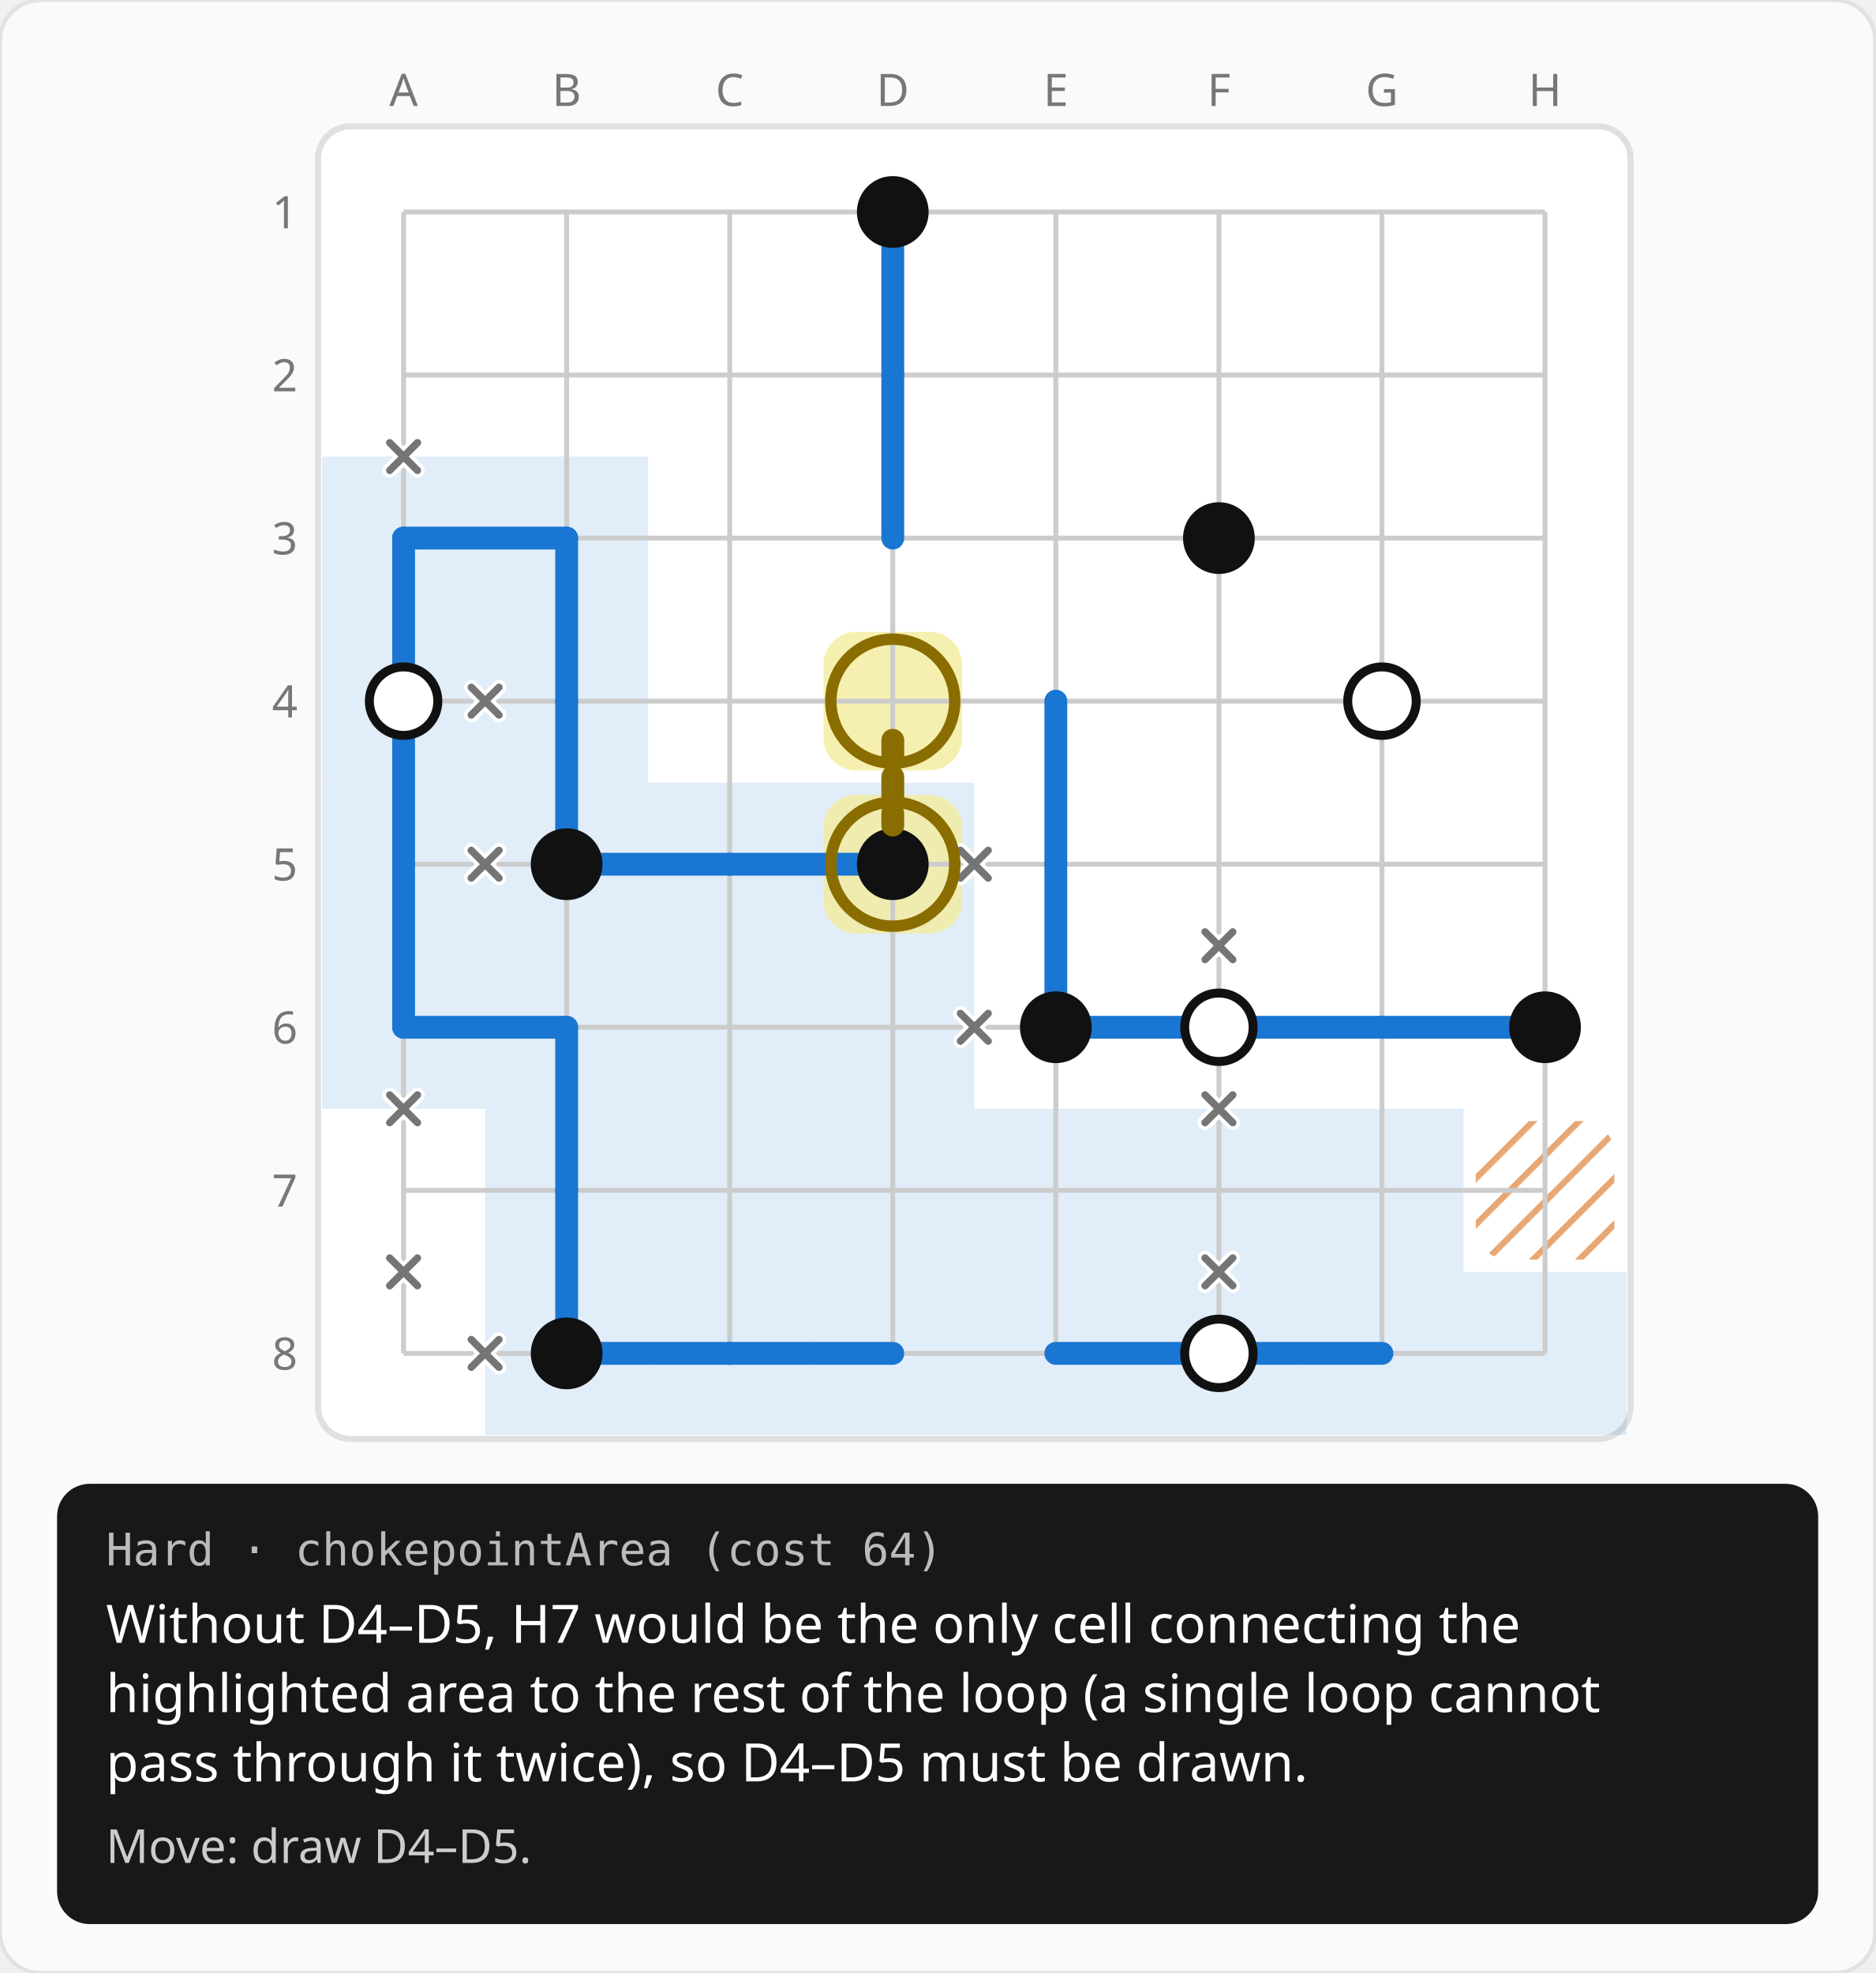
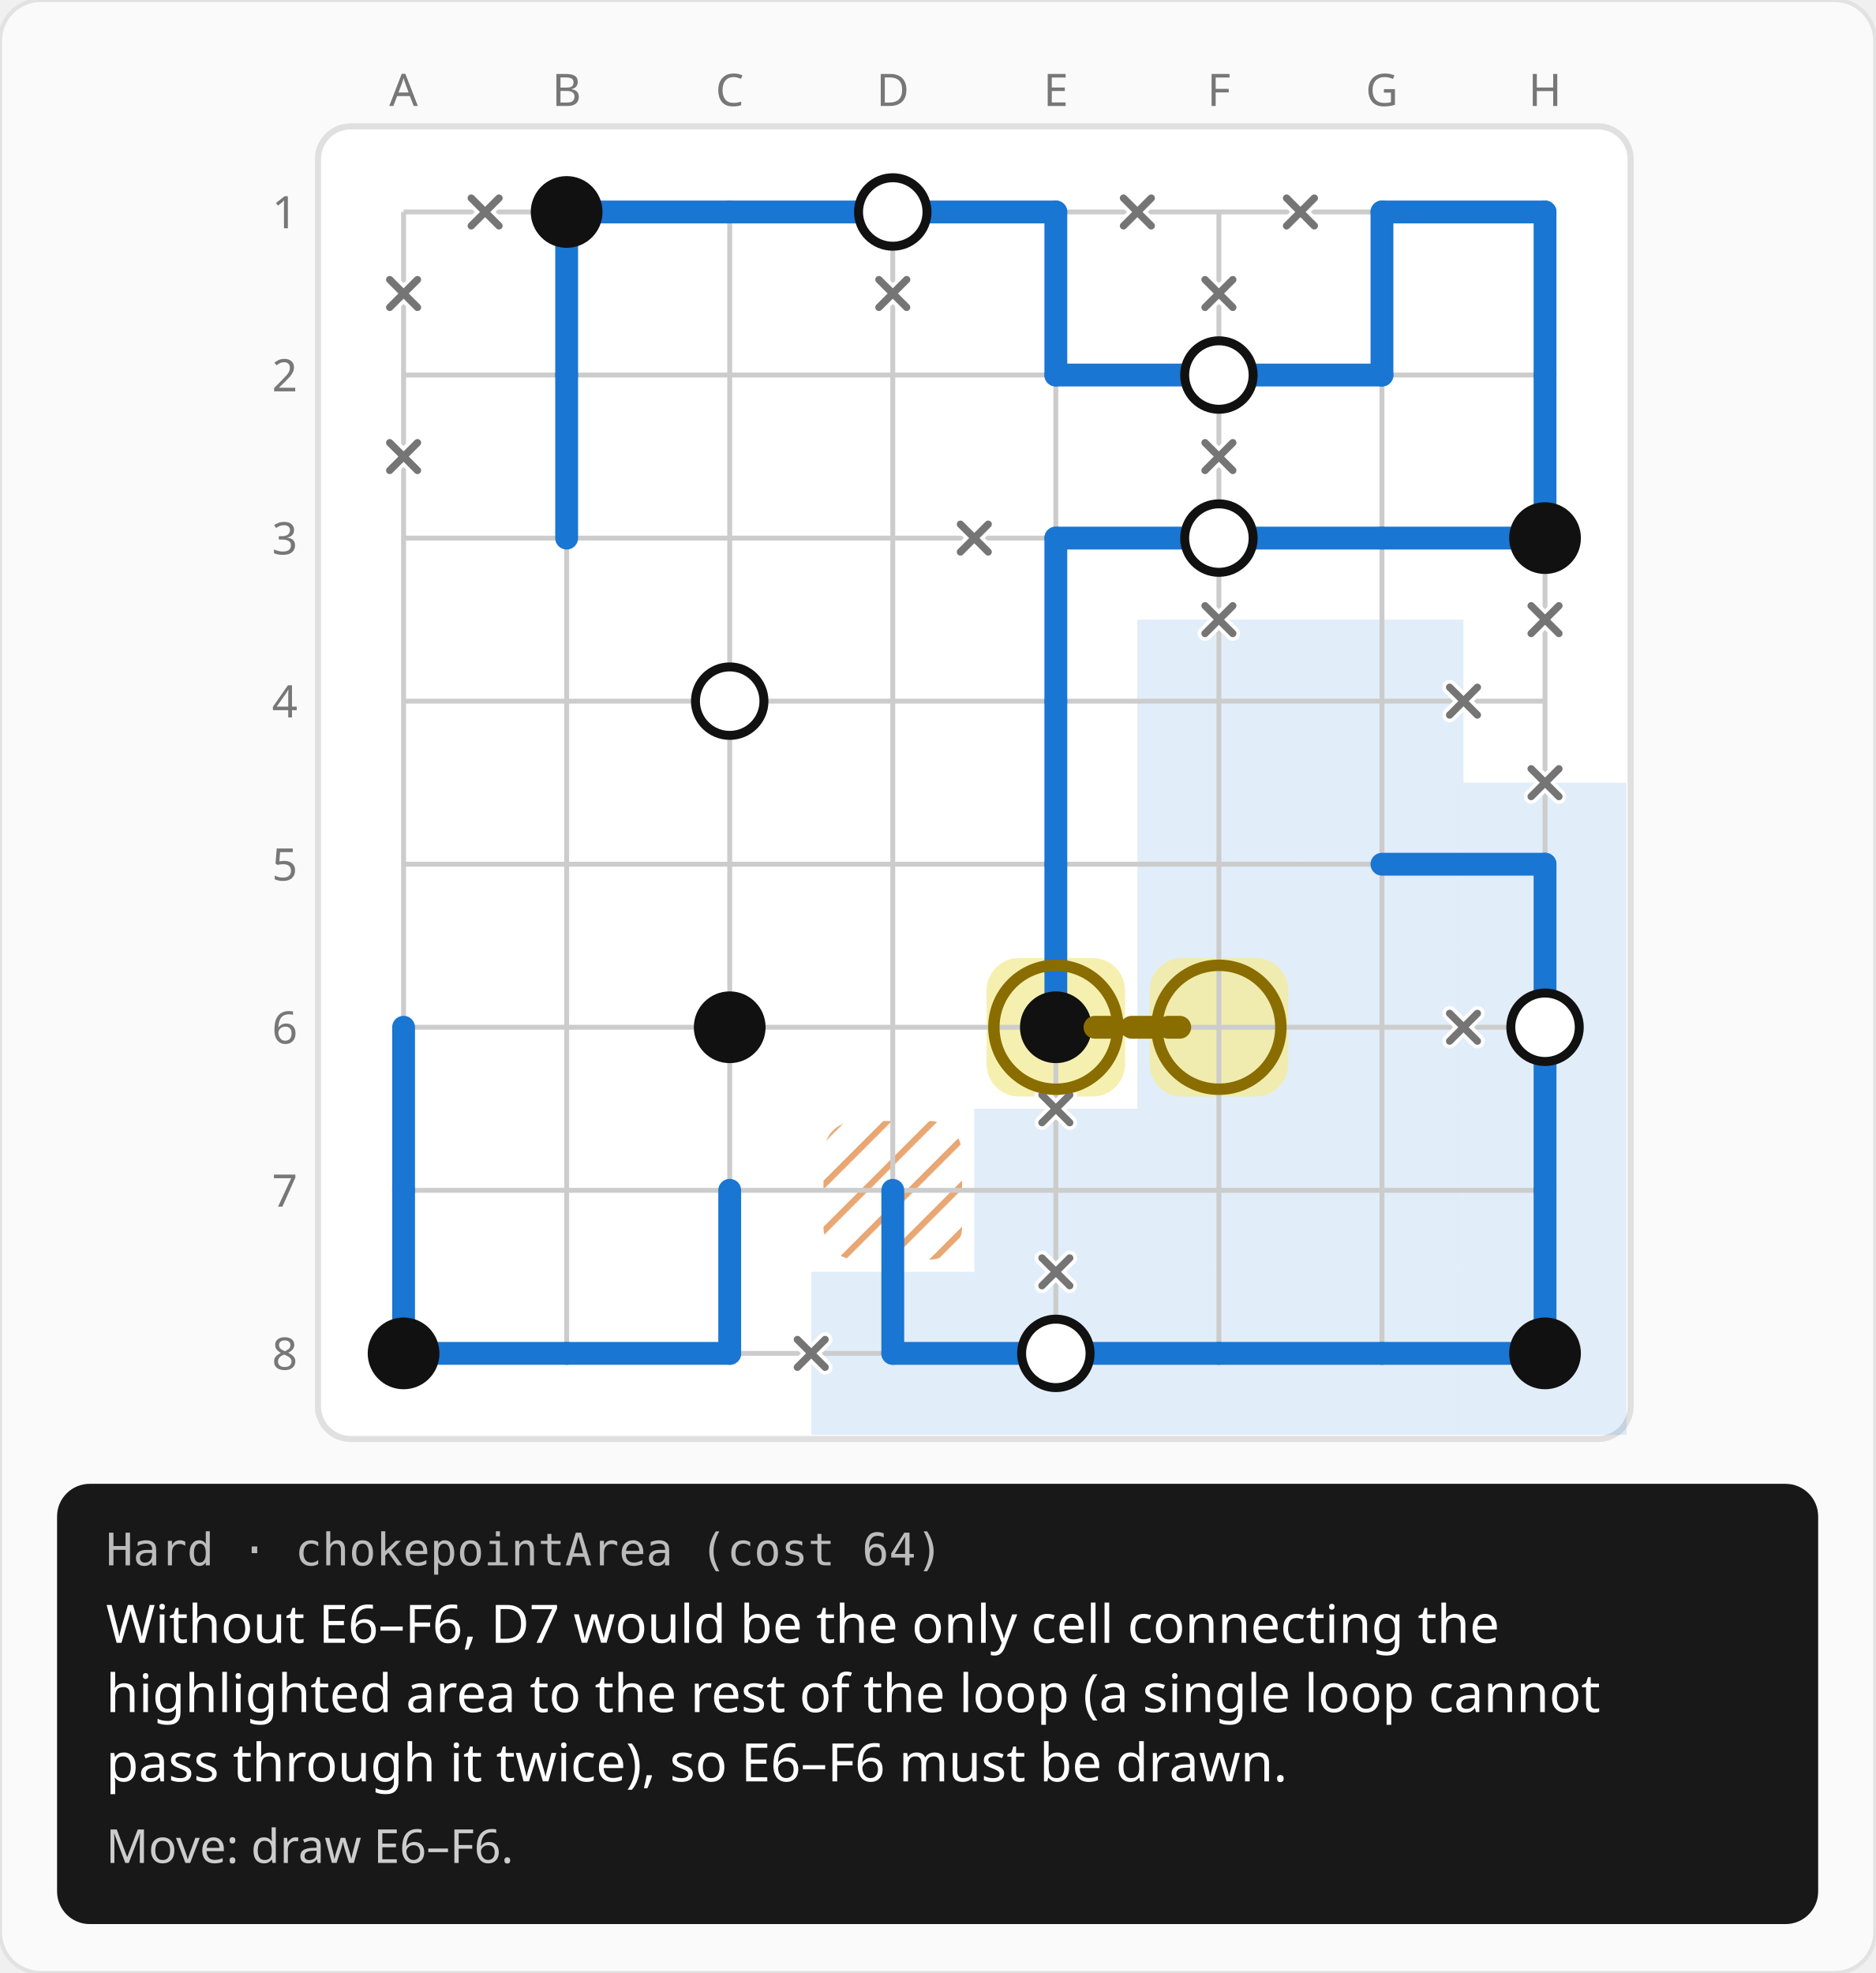
<svg xmlns="http://www.w3.org/2000/svg" width="460" height="484" viewBox="0 0 460 484">
  <rect width="460" height="484" rx="10" fill="#fafafa" stroke="#e2e2e2" />
  <defs>
    <pattern id="hatch" width="8" height="8" patternUnits="userSpaceOnUse" patternTransform="rotate(45)">
      <line x1="0" y1="0" x2="0" y2="8" stroke="#d55e00" stroke-width="3" opacity="0.55" />
    </pattern>
  </defs>
  <g transform="translate(59 12)">
    <text x="40" y="14" fill="#777777" font-size="11" font-family="system-ui, sans-serif" text-anchor="middle">A</text>
    <text x="80" y="14" fill="#777777" font-size="11" font-family="system-ui, sans-serif" text-anchor="middle">B</text>
    <text x="120" y="14" fill="#777777" font-size="11" font-family="system-ui, sans-serif" text-anchor="middle">C</text>
    <text x="160" y="14" fill="#777777" font-size="11" font-family="system-ui, sans-serif" text-anchor="middle">D</text>
    <text x="200" y="14" fill="#777777" font-size="11" font-family="system-ui, sans-serif" text-anchor="middle">E</text>
    <text x="240" y="14" fill="#777777" font-size="11" font-family="system-ui, sans-serif" text-anchor="middle">F</text>
    <text x="280" y="14" fill="#777777" font-size="11" font-family="system-ui, sans-serif" text-anchor="middle">G</text>
    <text x="320" y="14" fill="#777777" font-size="11" font-family="system-ui, sans-serif" text-anchor="middle">H</text>
    <text x="14" y="44" fill="#777777" font-size="11" font-family="system-ui, sans-serif" text-anchor="end">1</text>
    <text x="14" y="84" fill="#777777" font-size="11" font-family="system-ui, sans-serif" text-anchor="end">2</text>
    <text x="14" y="124" fill="#777777" font-size="11" font-family="system-ui, sans-serif" text-anchor="end">3</text>
    <text x="14" y="164" fill="#777777" font-size="11" font-family="system-ui, sans-serif" text-anchor="end">4</text>
    <text x="14" y="204" fill="#777777" font-size="11" font-family="system-ui, sans-serif" text-anchor="end">5</text>
    <text x="14" y="244" fill="#777777" font-size="11" font-family="system-ui, sans-serif" text-anchor="end">6</text>
    <text x="14" y="284" fill="#777777" font-size="11" font-family="system-ui, sans-serif" text-anchor="end">7</text>
    <text x="14" y="324" fill="#777777" font-size="11" font-family="system-ui, sans-serif" text-anchor="end">8</text>
    <g transform="translate(18 18)">
      <rect x="1" y="1" width="322" height="322" rx="8" fill="#ffffff" stroke="#e0e0e0" stroke-width="1.5" />
+       <rect x="162" y="242" width="40" height="40" fill="rgba(25,118,210,0.13)" />
+       <rect x="202" y="242" width="40" height="40" fill="rgba(25,118,210,0.13)" />
+       <rect x="242" y="242" width="40" height="40" fill="rgba(25,118,210,0.13)" />
+       <rect x="242" y="202" width="40" height="40" fill="rgba(25,118,210,0.13)" />
+       <rect x="242" y="162" width="40" height="40" fill="rgba(25,118,210,0.13)" />
+       <rect x="202" y="162" width="40" height="40" fill="rgba(25,118,210,0.13)" />
+       <rect x="202" y="122" width="40" height="40" fill="rgba(25,118,210,0.13)" />
+       <rect x="282" y="162" width="40" height="40" fill="rgba(25,118,210,0.13)" />
+       <rect x="282" y="202" width="40" height="40" fill="rgba(25,118,210,0.13)" />
+       <rect x="282" y="242" width="40" height="40" fill="rgba(25,118,210,0.13)" />
      <rect x="282" y="282" width="40" height="40" fill="rgba(25,118,210,0.13)" />
      <rect x="242" y="282" width="40" height="40" fill="rgba(25,118,210,0.13)" />
      <rect x="202" y="282" width="40" height="40" fill="rgba(25,118,210,0.13)" />
      <rect x="162" y="282" width="40" height="40" fill="rgba(25,118,210,0.13)" />
      <rect x="122" y="282" width="40" height="40" fill="rgba(25,118,210,0.13)" />
-       <rect x="82" y="282" width="40" height="40" fill="rgba(25,118,210,0.13)" />
-       <rect x="42" y="282" width="40" height="40" fill="rgba(25,118,210,0.13)" />
-       <rect x="42" y="242" width="40" height="40" fill="rgba(25,118,210,0.13)" />
-       <rect x="42" y="202" width="40" height="40" fill="rgba(25,118,210,0.13)" />
-       <rect x="2" y="202" width="40" height="40" fill="rgba(25,118,210,0.13)" />
-       <rect x="2" y="162" width="40" height="40" fill="rgba(25,118,210,0.13)" />
-       <rect x="2" y="122" width="40" height="40" fill="rgba(25,118,210,0.13)" />
-       <rect x="2" y="82" width="40" height="40" fill="rgba(25,118,210,0.13)" />
-       <rect x="42" y="82" width="40" height="40" fill="rgba(25,118,210,0.13)" />
-       <rect x="42" y="122" width="40" height="40" fill="rgba(25,118,210,0.13)" />
-       <rect x="42" y="162" width="40" height="40" fill="rgba(25,118,210,0.13)" />
-       <rect x="82" y="162" width="40" height="40" fill="rgba(25,118,210,0.13)" />
-       <rect x="122" y="162" width="40" height="40" fill="rgba(25,118,210,0.13)" />
-       <rect x="122" y="202" width="40" height="40" fill="rgba(25,118,210,0.13)" />
-       <rect x="82" y="202" width="40" height="40" fill="rgba(25,118,210,0.13)" />
-       <rect x="82" y="242" width="40" height="40" fill="rgba(25,118,210,0.13)" />
-       <rect x="122" y="242" width="40" height="40" fill="rgba(25,118,210,0.13)" />
-       <rect x="162" y="242" width="40" height="40" fill="rgba(25,118,210,0.13)" />
-       <rect x="202" y="242" width="40" height="40" fill="rgba(25,118,210,0.13)" />
-       <rect x="242" y="242" width="40" height="40" fill="rgba(25,118,210,0.13)" />
-       <rect x="285" y="245" width="34" height="34" rx="8" fill="url(#hatch)" />
-       <rect x="125" y="125" width="34" height="34" rx="8" fill="rgba(244,236,156,0.8)" />
-       <rect x="125" y="165" width="34" height="34" rx="8" fill="rgba(244,236,156,0.8)" />
+       <rect x="242" y="122" width="40" height="40" fill="rgba(25,118,210,0.13)" />
+       <rect x="202" y="202" width="40" height="40" fill="rgba(25,118,210,0.13)" />
+       <rect x="125" y="245" width="34" height="34" rx="8" fill="url(#hatch)" />
+       <rect x="165" y="205" width="34" height="34" rx="8" fill="rgba(244,236,156,0.8)" />
+       <rect x="205" y="205" width="34" height="34" rx="8" fill="rgba(244,236,156,0.8)" />
      <line x1="22" y1="22" x2="302" y2="22" stroke="#cccccc" stroke-width="1.2" />
      <line x1="22" y1="62" x2="302" y2="62" stroke="#cccccc" stroke-width="1.2" />
      <line x1="22" y1="102" x2="302" y2="102" stroke="#cccccc" stroke-width="1.2" />
      <line x1="22" y1="142" x2="302" y2="142" stroke="#cccccc" stroke-width="1.2" />
      <line x1="22" y1="182" x2="302" y2="182" stroke="#cccccc" stroke-width="1.2" />
      <line x1="22" y1="222" x2="302" y2="222" stroke="#cccccc" stroke-width="1.2" />
      <line x1="22" y1="262" x2="302" y2="262" stroke="#cccccc" stroke-width="1.2" />
      <line x1="22" y1="302" x2="302" y2="302" stroke="#cccccc" stroke-width="1.2" />
      <line x1="22" y1="22" x2="22" y2="302" stroke="#cccccc" stroke-width="1.2" />
      <line x1="62" y1="22" x2="62" y2="302" stroke="#cccccc" stroke-width="1.2" />
      <line x1="102" y1="22" x2="102" y2="302" stroke="#cccccc" stroke-width="1.2" />
      <line x1="142" y1="22" x2="142" y2="302" stroke="#cccccc" stroke-width="1.2" />
      <line x1="182" y1="22" x2="182" y2="302" stroke="#cccccc" stroke-width="1.2" />
      <line x1="222" y1="22" x2="222" y2="302" stroke="#cccccc" stroke-width="1.2" />
      <line x1="262" y1="22" x2="262" y2="302" stroke="#cccccc" stroke-width="1.2" />
      <line x1="302" y1="22" x2="302" y2="302" stroke="#cccccc" stroke-width="1.2" />
-       <line x1="142" y1="22" x2="142" y2="62" stroke="#1976d2" stroke-width="5.6" stroke-linecap="round" />
-       <line x1="142" y1="62" x2="142" y2="102" stroke="#1976d2" stroke-width="5.6" stroke-linecap="round" />
-       <line x1="22" y1="102" x2="62" y2="102" stroke="#1976d2" stroke-width="5.6" stroke-linecap="round" />
-       <line x1="22" y1="102" x2="22" y2="142" stroke="#1976d2" stroke-width="5.6" stroke-linecap="round" />
-       <line x1="62" y1="102" x2="62" y2="142" stroke="#1976d2" stroke-width="5.6" stroke-linecap="round" />
-       <line x1="22" y1="142" x2="22" y2="182" stroke="#1976d2" stroke-width="5.6" stroke-linecap="round" />
-       <line x1="62" y1="142" x2="62" y2="182" stroke="#1976d2" stroke-width="5.6" stroke-linecap="round" />
+       <line x1="62" y1="22" x2="102" y2="22" stroke="#1976d2" stroke-width="5.6" stroke-linecap="round" />
+       <line x1="62" y1="22" x2="62" y2="62" stroke="#1976d2" stroke-width="5.6" stroke-linecap="round" />
+       <line x1="102" y1="22" x2="142" y2="22" stroke="#1976d2" stroke-width="5.6" stroke-linecap="round" />
+       <line x1="142" y1="22" x2="182" y2="22" stroke="#1976d2" stroke-width="5.6" stroke-linecap="round" />
+       <line x1="182" y1="22" x2="182" y2="62" stroke="#1976d2" stroke-width="5.6" stroke-linecap="round" />
+       <line x1="262" y1="22" x2="302" y2="22" stroke="#1976d2" stroke-width="5.6" stroke-linecap="round" />
+       <line x1="262" y1="22" x2="262" y2="62" stroke="#1976d2" stroke-width="5.6" stroke-linecap="round" />
+       <line x1="302" y1="22" x2="302" y2="62" stroke="#1976d2" stroke-width="5.6" stroke-linecap="round" />
+       <line x1="62" y1="62" x2="62" y2="102" stroke="#1976d2" stroke-width="5.6" stroke-linecap="round" />
+       <line x1="182" y1="62" x2="222" y2="62" stroke="#1976d2" stroke-width="5.6" stroke-linecap="round" />
+       <line x1="222" y1="62" x2="262" y2="62" stroke="#1976d2" stroke-width="5.6" stroke-linecap="round" />
+       <line x1="302" y1="62" x2="302" y2="102" stroke="#1976d2" stroke-width="5.6" stroke-linecap="round" />
+       <line x1="182" y1="102" x2="222" y2="102" stroke="#1976d2" stroke-width="5.6" stroke-linecap="round" />
+       <line x1="182" y1="102" x2="182" y2="142" stroke="#1976d2" stroke-width="5.6" stroke-linecap="round" />
+       <line x1="222" y1="102" x2="262" y2="102" stroke="#1976d2" stroke-width="5.6" stroke-linecap="round" />
+       <line x1="262" y1="102" x2="302" y2="102" stroke="#1976d2" stroke-width="5.6" stroke-linecap="round" />
      <line x1="182" y1="142" x2="182" y2="182" stroke="#1976d2" stroke-width="5.6" stroke-linecap="round" />
-       <line x1="22" y1="182" x2="22" y2="222" stroke="#1976d2" stroke-width="5.6" stroke-linecap="round" />
-       <line x1="62" y1="182" x2="102" y2="182" stroke="#1976d2" stroke-width="5.6" stroke-linecap="round" />
-       <line x1="102" y1="182" x2="142" y2="182" stroke="#1976d2" stroke-width="5.6" stroke-linecap="round" />
      <line x1="182" y1="182" x2="182" y2="222" stroke="#1976d2" stroke-width="5.6" stroke-linecap="round" />
-       <line x1="22" y1="222" x2="62" y2="222" stroke="#1976d2" stroke-width="5.6" stroke-linecap="round" />
-       <line x1="62" y1="222" x2="62" y2="262" stroke="#1976d2" stroke-width="5.6" stroke-linecap="round" />
-       <line x1="182" y1="222" x2="222" y2="222" stroke="#1976d2" stroke-width="5.6" stroke-linecap="round" />
-       <line x1="222" y1="222" x2="262" y2="222" stroke="#1976d2" stroke-width="5.6" stroke-linecap="round" />
-       <line x1="262" y1="222" x2="302" y2="222" stroke="#1976d2" stroke-width="5.6" stroke-linecap="round" />
-       <line x1="62" y1="262" x2="62" y2="302" stroke="#1976d2" stroke-width="5.6" stroke-linecap="round" />
+       <line x1="262" y1="182" x2="302" y2="182" stroke="#1976d2" stroke-width="5.6" stroke-linecap="round" />
+       <line x1="302" y1="182" x2="302" y2="222" stroke="#1976d2" stroke-width="5.6" stroke-linecap="round" />
+       <line x1="22" y1="222" x2="22" y2="262" stroke="#1976d2" stroke-width="5.6" stroke-linecap="round" />
+       <line x1="302" y1="222" x2="302" y2="262" stroke="#1976d2" stroke-width="5.6" stroke-linecap="round" />
+       <line x1="22" y1="262" x2="22" y2="302" stroke="#1976d2" stroke-width="5.6" stroke-linecap="round" />
+       <line x1="102" y1="262" x2="102" y2="302" stroke="#1976d2" stroke-width="5.6" stroke-linecap="round" />
+       <line x1="142" y1="262" x2="142" y2="302" stroke="#1976d2" stroke-width="5.6" stroke-linecap="round" />
+       <line x1="302" y1="262" x2="302" y2="302" stroke="#1976d2" stroke-width="5.6" stroke-linecap="round" />
+       <line x1="22" y1="302" x2="62" y2="302" stroke="#1976d2" stroke-width="5.6" stroke-linecap="round" />
      <line x1="62" y1="302" x2="102" y2="302" stroke="#1976d2" stroke-width="5.6" stroke-linecap="round" />
-       <line x1="102" y1="302" x2="142" y2="302" stroke="#1976d2" stroke-width="5.6" stroke-linecap="round" />
+       <line x1="142" y1="302" x2="182" y2="302" stroke="#1976d2" stroke-width="5.6" stroke-linecap="round" />
      <line x1="182" y1="302" x2="222" y2="302" stroke="#1976d2" stroke-width="5.6" stroke-linecap="round" />
      <line x1="222" y1="302" x2="262" y2="302" stroke="#1976d2" stroke-width="5.6" stroke-linecap="round" />
-       <circle cx="142" cy="22" r="8.8" fill="#111111" />
-       <circle cx="222" cy="102" r="8.8" fill="#111111" />
-       <circle cx="22" cy="142" r="8.4" fill="#ffffff" />
-       <circle cx="22" cy="142" r="8.4" fill="none" stroke="#111111" stroke-width="2.2" />
-       <circle cx="262" cy="142" r="8.4" fill="#ffffff" />
-       <circle cx="262" cy="142" r="8.4" fill="none" stroke="#111111" stroke-width="2.2" />
-       <circle cx="62" cy="182" r="8.8" fill="#111111" />
-       <circle cx="142" cy="182" r="8.8" fill="#111111" />
+       <line x1="262" y1="302" x2="302" y2="302" stroke="#1976d2" stroke-width="5.6" stroke-linecap="round" />
+       <circle cx="62" cy="22" r="8.8" fill="#111111" />
+       <circle cx="142" cy="22" r="8.4" fill="#ffffff" />
+       <circle cx="142" cy="22" r="8.4" fill="none" stroke="#111111" stroke-width="2.2" />
+       <circle cx="222" cy="62" r="8.4" fill="#ffffff" />
+       <circle cx="222" cy="62" r="8.4" fill="none" stroke="#111111" stroke-width="2.2" />
+       <circle cx="222" cy="102" r="8.4" fill="#ffffff" />
+       <circle cx="222" cy="102" r="8.4" fill="none" stroke="#111111" stroke-width="2.2" />
+       <circle cx="302" cy="102" r="8.8" fill="#111111" />
+       <circle cx="102" cy="142" r="8.4" fill="#ffffff" />
+       <circle cx="102" cy="142" r="8.4" fill="none" stroke="#111111" stroke-width="2.2" />
+       <circle cx="102" cy="222" r="8.8" fill="#111111" />
      <circle cx="182" cy="222" r="8.8" fill="#111111" />
-       <circle cx="222" cy="222" r="8.4" fill="#ffffff" />
-       <circle cx="222" cy="222" r="8.4" fill="none" stroke="#111111" stroke-width="2.2" />
-       <circle cx="302" cy="222" r="8.8" fill="#111111" />
-       <circle cx="62" cy="302" r="8.8" fill="#111111" />
-       <circle cx="222" cy="302" r="8.4" fill="#ffffff" />
-       <circle cx="222" cy="302" r="8.4" fill="none" stroke="#111111" stroke-width="2.2" />
+       <circle cx="302" cy="222" r="8.4" fill="#ffffff" />
+       <circle cx="302" cy="222" r="8.4" fill="none" stroke="#111111" stroke-width="2.2" />
+       <circle cx="22" cy="302" r="8.8" fill="#111111" />
+       <circle cx="182" cy="302" r="8.4" fill="#ffffff" />
+       <circle cx="182" cy="302" r="8.4" fill="none" stroke="#111111" stroke-width="2.2" />
+       <circle cx="302" cy="302" r="8.8" fill="#111111" />
+       <path d="M38.6 18.6L45.4 25.4M38.6 25.4L45.4 18.6" stroke="#ffffff" stroke-width="3.6" stroke-linecap="round" />
+       <path d="M38.6 18.6L45.4 25.4M38.6 25.4L45.4 18.6" stroke="#757575" stroke-width="1.8" stroke-linecap="round" />
+       <path d="M18.6 38.6L25.4 45.4M18.6 45.4L25.4 38.6" stroke="#ffffff" stroke-width="3.6" stroke-linecap="round" />
+       <path d="M18.6 38.6L25.4 45.4M18.6 45.4L25.4 38.6" stroke="#757575" stroke-width="1.8" stroke-linecap="round" />
+       <path d="M138.6 38.6L145.4 45.4M138.6 45.4L145.4 38.6" stroke="#ffffff" stroke-width="3.6" stroke-linecap="round" />
+       <path d="M138.6 38.6L145.4 45.4M138.6 45.4L145.4 38.6" stroke="#757575" stroke-width="1.8" stroke-linecap="round" />
+       <path d="M198.6 18.6L205.4 25.4M198.6 25.4L205.4 18.6" stroke="#ffffff" stroke-width="3.6" stroke-linecap="round" />
+       <path d="M198.6 18.6L205.4 25.4M198.6 25.4L205.4 18.6" stroke="#757575" stroke-width="1.8" stroke-linecap="round" />
+       <path d="M238.6 18.6L245.4 25.4M238.6 25.4L245.4 18.6" stroke="#ffffff" stroke-width="3.6" stroke-linecap="round" />
+       <path d="M238.6 18.6L245.4 25.4M238.6 25.4L245.4 18.6" stroke="#757575" stroke-width="1.8" stroke-linecap="round" />
+       <path d="M218.6 38.6L225.4 45.4M218.6 45.4L225.4 38.6" stroke="#ffffff" stroke-width="3.6" stroke-linecap="round" />
+       <path d="M218.6 38.6L225.4 45.4M218.6 45.4L225.4 38.6" stroke="#757575" stroke-width="1.8" stroke-linecap="round" />
      <path d="M18.6 78.6L25.4 85.4M18.6 85.4L25.4 78.6" stroke="#ffffff" stroke-width="3.6" stroke-linecap="round" />
      <path d="M18.6 78.6L25.4 85.4M18.6 85.4L25.4 78.6" stroke="#757575" stroke-width="1.8" stroke-linecap="round" />
-       <path d="M38.6 138.6L45.4 145.4M38.6 145.4L45.4 138.6" stroke="#ffffff" stroke-width="3.6" stroke-linecap="round" />
-       <path d="M38.6 138.6L45.4 145.4M38.6 145.4L45.4 138.6" stroke="#757575" stroke-width="1.8" stroke-linecap="round" />
-       <path d="M38.6 178.6L45.4 185.4M38.6 185.4L45.4 178.6" stroke="#ffffff" stroke-width="3.6" stroke-linecap="round" />
-       <path d="M38.6 178.6L45.4 185.4M38.6 185.4L45.4 178.6" stroke="#757575" stroke-width="1.8" stroke-linecap="round" />
-       <path d="M158.6 178.6L165.4 185.4M158.6 185.4L165.4 178.6" stroke="#ffffff" stroke-width="3.6" stroke-linecap="round" />
-       <path d="M158.6 178.6L165.4 185.4M158.6 185.4L165.4 178.6" stroke="#757575" stroke-width="1.8" stroke-linecap="round" />
-       <path d="M218.6 198.6L225.4 205.4M218.6 205.4L225.4 198.6" stroke="#ffffff" stroke-width="3.6" stroke-linecap="round" />
-       <path d="M218.6 198.6L225.4 205.4M218.6 205.4L225.4 198.6" stroke="#757575" stroke-width="1.8" stroke-linecap="round" />
-       <path d="M18.6 238.6L25.4 245.4M18.6 245.4L25.4 238.6" stroke="#ffffff" stroke-width="3.6" stroke-linecap="round" />
-       <path d="M18.6 238.6L25.4 245.4M18.6 245.4L25.4 238.6" stroke="#757575" stroke-width="1.8" stroke-linecap="round" />
-       <path d="M158.6 218.6L165.4 225.4M158.6 225.4L165.4 218.6" stroke="#ffffff" stroke-width="3.6" stroke-linecap="round" />
-       <path d="M158.6 218.6L165.4 225.4M158.6 225.4L165.4 218.6" stroke="#757575" stroke-width="1.8" stroke-linecap="round" />
-       <path d="M218.6 238.6L225.4 245.4M218.6 245.4L225.4 238.6" stroke="#ffffff" stroke-width="3.6" stroke-linecap="round" />
-       <path d="M218.6 238.6L225.4 245.4M218.6 245.4L225.4 238.6" stroke="#757575" stroke-width="1.8" stroke-linecap="round" />
-       <path d="M18.6 278.6L25.4 285.4M18.6 285.4L25.4 278.6" stroke="#ffffff" stroke-width="3.6" stroke-linecap="round" />
-       <path d="M18.6 278.6L25.4 285.4M18.6 285.4L25.4 278.6" stroke="#757575" stroke-width="1.8" stroke-linecap="round" />
-       <path d="M218.6 278.6L225.4 285.4M218.6 285.4L225.4 278.6" stroke="#ffffff" stroke-width="3.6" stroke-linecap="round" />
-       <path d="M218.6 278.6L225.4 285.4M218.6 285.4L225.4 278.6" stroke="#757575" stroke-width="1.8" stroke-linecap="round" />
-       <path d="M38.6 298.6L45.4 305.4M38.6 305.4L45.4 298.6" stroke="#ffffff" stroke-width="3.6" stroke-linecap="round" />
-       <path d="M38.6 298.6L45.4 305.4M38.6 305.4L45.4 298.6" stroke="#757575" stroke-width="1.8" stroke-linecap="round" />
-       <circle cx="142" cy="142" r="15.2" fill="none" stroke="#8a6d00" stroke-width="2.8" />
-       <circle cx="142" cy="182" r="15.2" fill="none" stroke="#8a6d00" stroke-width="2.8" />
-       <line x1="142" y1="151.6" x2="142" y2="172.4" stroke="#8a6d00" stroke-width="5.6" stroke-linecap="round" stroke-dasharray="5 4" />
+       <path d="M218.6 78.6L225.4 85.4M218.6 85.4L225.4 78.6" stroke="#ffffff" stroke-width="3.6" stroke-linecap="round" />
+       <path d="M218.6 78.6L225.4 85.4M218.6 85.4L225.4 78.6" stroke="#757575" stroke-width="1.8" stroke-linecap="round" />
+       <path d="M158.6 98.6L165.4 105.4M158.6 105.4L165.4 98.6" stroke="#ffffff" stroke-width="3.6" stroke-linecap="round" />
+       <path d="M158.6 98.6L165.4 105.4M158.6 105.4L165.4 98.6" stroke="#757575" stroke-width="1.8" stroke-linecap="round" />
+       <path d="M218.6 118.6L225.4 125.4M218.6 125.4L225.4 118.6" stroke="#ffffff" stroke-width="3.6" stroke-linecap="round" />
+       <path d="M218.6 118.6L225.4 125.4M218.6 125.4L225.4 118.6" stroke="#757575" stroke-width="1.8" stroke-linecap="round" />
+       <path d="M298.6 118.6L305.4 125.4M298.6 125.4L305.4 118.6" stroke="#ffffff" stroke-width="3.6" stroke-linecap="round" />
+       <path d="M298.6 118.6L305.4 125.4M298.6 125.4L305.4 118.6" stroke="#757575" stroke-width="1.8" stroke-linecap="round" />
+       <path d="M278.6 138.6L285.4 145.4M278.6 145.4L285.4 138.6" stroke="#ffffff" stroke-width="3.6" stroke-linecap="round" />
+       <path d="M278.6 138.6L285.4 145.4M278.6 145.4L285.4 138.6" stroke="#757575" stroke-width="1.8" stroke-linecap="round" />
+       <path d="M298.6 158.6L305.4 165.4M298.6 165.4L305.4 158.6" stroke="#ffffff" stroke-width="3.6" stroke-linecap="round" />
+       <path d="M298.6 158.6L305.4 165.4M298.6 165.4L305.4 158.6" stroke="#757575" stroke-width="1.8" stroke-linecap="round" />
+       <path d="M178.6 238.6L185.4 245.4M178.6 245.4L185.4 238.6" stroke="#ffffff" stroke-width="3.6" stroke-linecap="round" />
+       <path d="M178.6 238.6L185.4 245.4M178.6 245.4L185.4 238.6" stroke="#757575" stroke-width="1.8" stroke-linecap="round" />
+       <path d="M278.6 218.6L285.4 225.4M278.6 225.4L285.4 218.6" stroke="#ffffff" stroke-width="3.6" stroke-linecap="round" />
+       <path d="M278.6 218.6L285.4 225.4M278.6 225.4L285.4 218.6" stroke="#757575" stroke-width="1.8" stroke-linecap="round" />
+       <path d="M178.6 278.6L185.4 285.4M178.6 285.4L185.4 278.6" stroke="#ffffff" stroke-width="3.6" stroke-linecap="round" />
+       <path d="M178.6 278.6L185.4 285.4M178.6 285.4L185.4 278.6" stroke="#757575" stroke-width="1.8" stroke-linecap="round" />
+       <path d="M118.6 298.6L125.4 305.4M118.6 305.4L125.4 298.6" stroke="#ffffff" stroke-width="3.6" stroke-linecap="round" />
+       <path d="M118.6 298.6L125.4 305.4M118.6 305.4L125.4 298.6" stroke="#757575" stroke-width="1.8" stroke-linecap="round" />
+       <circle cx="182" cy="222" r="15.2" fill="none" stroke="#8a6d00" stroke-width="2.8" />
+       <circle cx="222" cy="222" r="15.2" fill="none" stroke="#8a6d00" stroke-width="2.8" />
+       <line x1="191.6" y1="222" x2="212.4" y2="222" stroke="#8a6d00" stroke-width="5.6" stroke-linecap="round" stroke-dasharray="5 4" />
    </g>
  </g>
  <rect x="14" y="364" width="432" height="108" rx="8" fill="#181818" />
  <text x="26" y="384" fill="#bbbbbb" font-size="11" font-family="ui-monospace, Menlo, monospace">Hard · chokepointArea (cost 64)</text>
-   <text x="26" y="403" fill="#ffffff" font-size="13" font-family="system-ui, sans-serif">Without D4–D5, H7 would be the only cell connecting the</text>
+   <text x="26" y="403" fill="#ffffff" font-size="13" font-family="system-ui, sans-serif">Without E6–F6, D7 would be the only cell connecting the</text>
  <text x="26" y="420" fill="#ffffff" font-size="13" font-family="system-ui, sans-serif">highlighted area to the rest of the loop (a single loop cannot</text>
-   <text x="26" y="437" fill="#ffffff" font-size="13" font-family="system-ui, sans-serif">pass through it twice), so D4–D5 must be drawn.</text>
-   <text x="26" y="457" fill="#cccccc" font-size="11.5" font-family="system-ui, sans-serif">Move: draw D4–D5.</text>
+   <text x="26" y="437" fill="#ffffff" font-size="13" font-family="system-ui, sans-serif">pass through it twice), so E6–F6 must be drawn.</text>
+   <text x="26" y="457" fill="#cccccc" font-size="11.5" font-family="system-ui, sans-serif">Move: draw E6–F6.</text>
</svg>
